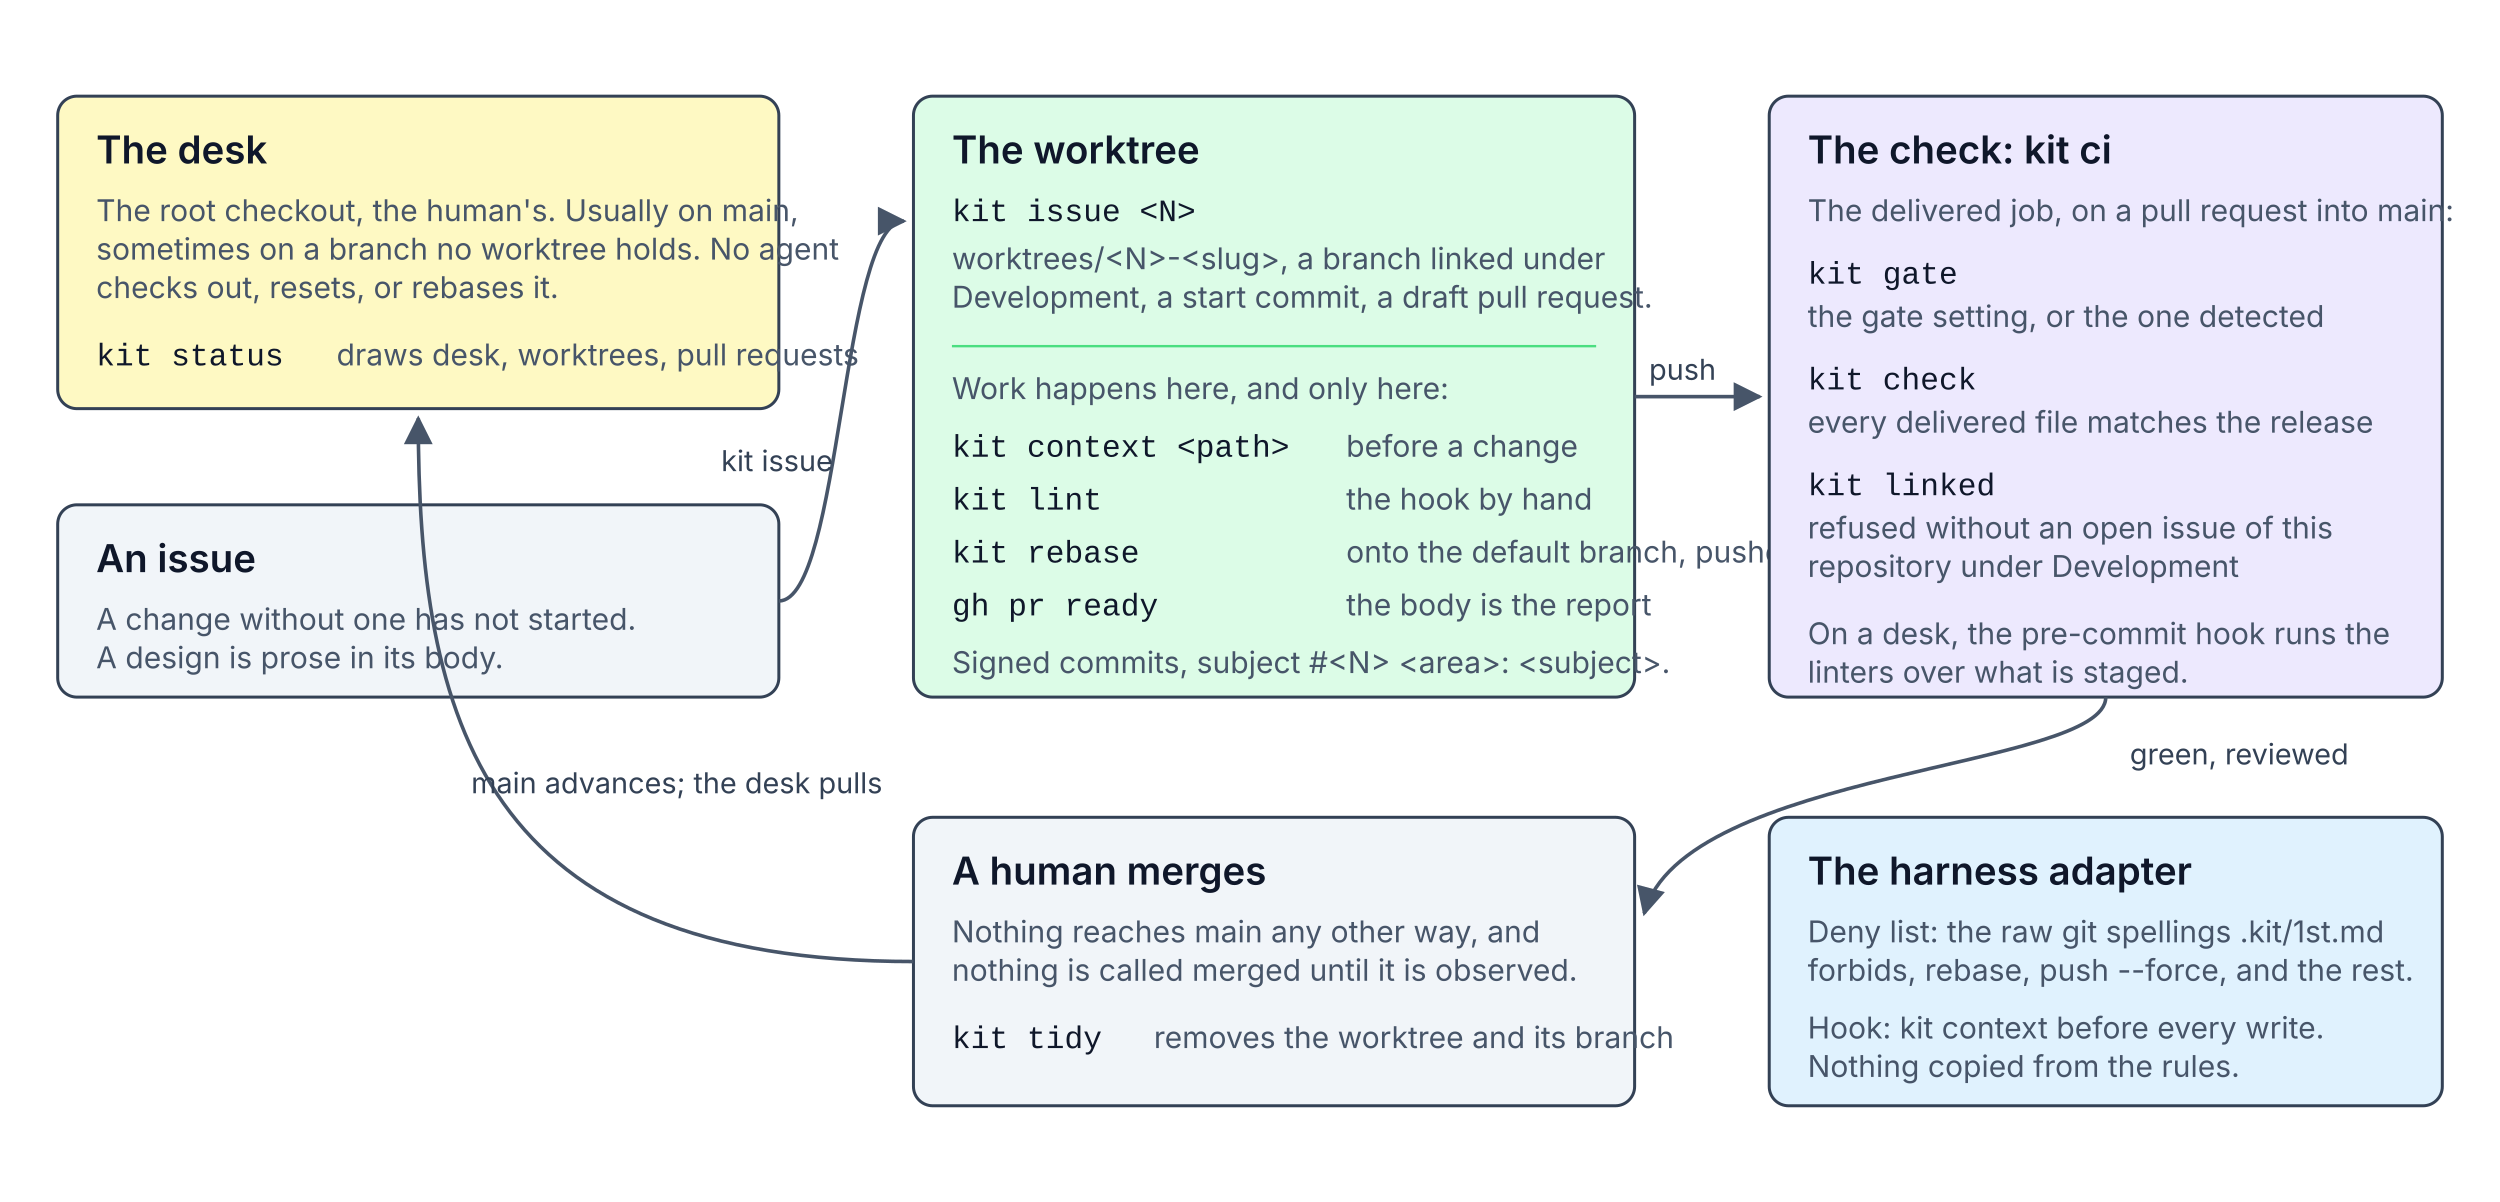
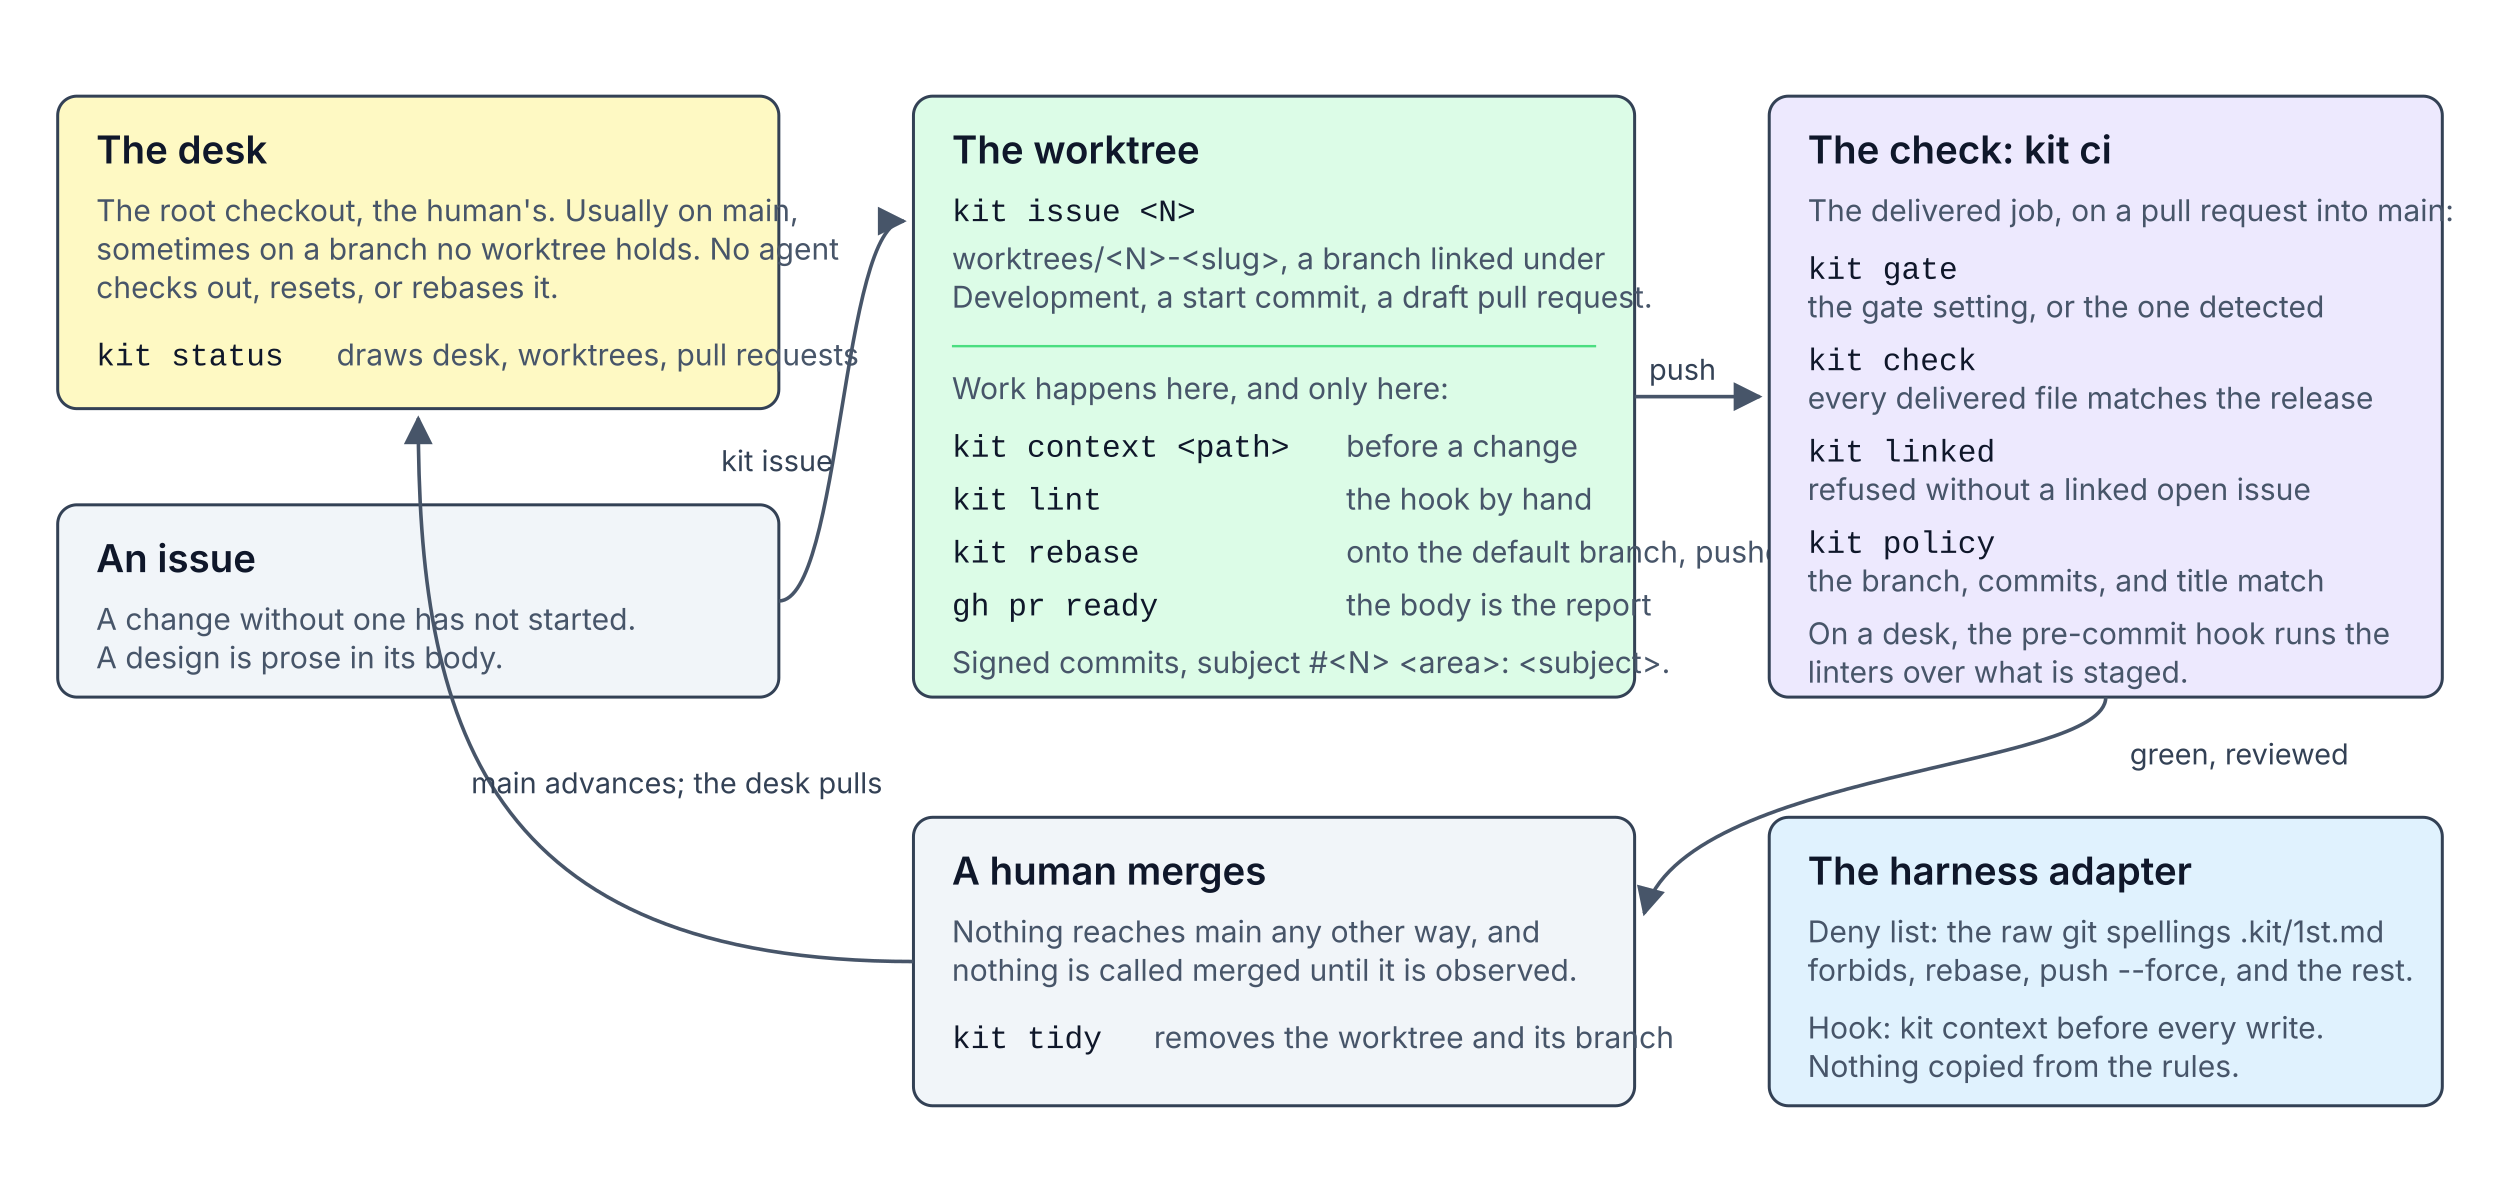
<svg xmlns="http://www.w3.org/2000/svg" viewBox="0 0 1040 500" width="1040" height="500" role="img" aria-labelledby="title desc">
  <defs>
    <marker id="arrow" viewBox="0 0 10 10" refX="9" refY="5" markerWidth="8" markerHeight="8" orient="auto-start-reverse">
      <path d="M 0 0 L 10 5 L 0 10 z" fill="#475569" />
    </marker>
    <style>
      text { font-family: Inter, -apple-system, "Segoe UI", Helvetica, Arial, sans-serif; font-size: 14px; fill: #0f172a; }
      .h { font-size: 16px; font-weight: 600; }
      .m { font-family: "SF Mono", Menlo, Consolas, "Liberation Mono", monospace; font-size: 13px; }
      .d { fill: #475569; font-size: 12.5px; }
      .box { stroke: #334155; stroke-width: 1.25; rx: 8; }
      .edge { stroke: #475569; stroke-width: 1.5; fill: none; marker-end: url(#arrow); }
      .lbl { fill: #334155; font-size: 12px; }
    </style>
  </defs>
  <rect class="box" x="24" y="40" width="300" height="130" fill="#fef9c3" />
  <text class="h" x="40" y="68">The desk</text>
  <text class="d" x="40" y="92">The root checkout, the human's. Usually on main,</text>
  <text class="d" x="40" y="108">sometimes on a branch no worktree holds. No agent</text>
  <text class="d" x="40" y="124">checks out, resets, or rebases it.</text>
  <text class="m" x="40" y="152">kit status</text>
  <text class="d" x="140" y="152">draws desk, worktrees, pull requests</text>
  <rect class="box" x="24" y="210" width="300" height="80" fill="#f1f5f9" />
  <text class="h" x="40" y="238">An issue</text>
  <text class="d" x="40" y="262">A change without one has not started.</text>
  <text class="d" x="40" y="278">A design is prose in its body.</text>
  <rect class="box" x="380" y="40" width="300" height="250" fill="#dcfce7" />
  <text class="h" x="396" y="68">The worktree</text>
  <text class="m" x="396" y="92">kit issue &lt;N&gt;</text>
  <text class="d" x="396" y="112">worktrees/&lt;N&gt;-&lt;slug&gt;, a branch linked under</text>
  <text class="d" x="396" y="128">Development, a start commit, a draft pull request.</text>
  <line x1="396" y1="144" x2="664" y2="144" stroke="#4ade80" stroke-width="1" />
  <text class="d" x="396" y="166">Work happens here, and only here:</text>
  <text class="m" x="396" y="190">kit context &lt;path&gt;</text>
  <text class="d" x="560" y="190">before a change</text>
  <text class="m" x="396" y="212">kit lint</text>
  <text class="d" x="560" y="212">the hook by hand</text>
  <text class="m" x="396" y="234">kit rebase</text>
  <text class="d" x="560" y="234">onto the default branch, pushed</text>
  <text class="m" x="396" y="256">gh pr ready</text>
  <text class="d" x="560" y="256">the body is the report</text>
  <text class="d" x="396" y="280">Signed commits, subject #&lt;N&gt; &lt;area&gt;: &lt;subject&gt;.</text>
  <rect class="box" x="736" y="40" width="280" height="250" fill="#ede9fe" />
  <text class="h" x="752" y="68">The check: kit ci</text>
  <text class="d" x="752" y="92">The delivered job, on a pull request into main:</text>
-   <text class="m" x="752" y="118">kit gate</text>
-   <text class="d" x="752" y="136">the gate setting, or the one detected</text>
-   <text class="m" x="752" y="162">kit check</text>
-   <text class="d" x="752" y="180">every delivered file matches the release</text>
-   <text class="m" x="752" y="206">kit linked</text>
-   <text class="d" x="752" y="224">refused without an open issue of this</text>
-   <text class="d" x="752" y="240">repository under Development</text>
+   <text class="m" x="752" y="116">kit gate</text>
+   <text class="d" x="752" y="132">the gate setting, or the one detected</text>
+   <text class="m" x="752" y="154">kit check</text>
+   <text class="d" x="752" y="170">every delivered file matches the release</text>
+   <text class="m" x="752" y="192">kit linked</text>
+   <text class="d" x="752" y="208">refused without a linked open issue</text>
+   <text class="m" x="752" y="230">kit policy</text>
+   <text class="d" x="752" y="246">the branch, commits, and title match</text>
  <text class="d" x="752" y="268">On a desk, the pre-commit hook runs the</text>
  <text class="d" x="752" y="284">linters over what is staged.</text>
  <rect class="box" x="380" y="340" width="300" height="120" fill="#f1f5f9" />
  <text class="h" x="396" y="368">A human merges</text>
  <text class="d" x="396" y="392">Nothing reaches main any other way, and</text>
  <text class="d" x="396" y="408">nothing is called merged until it is observed.</text>
  <text class="m" x="396" y="436">kit tidy</text>
  <text class="d" x="480" y="436">removes the worktree and its branch</text>
  <rect class="box" x="736" y="340" width="280" height="120" fill="#e0f2fe" />
  <text class="h" x="752" y="368">The harness adapter</text>
  <text class="d" x="752" y="392">Deny list: the raw git spellings .kit/1st.md</text>
  <text class="d" x="752" y="408">forbids, rebase, push --force, and the rest.</text>
  <text class="d" x="752" y="432">Hook: kit context before every write.</text>
  <text class="d" x="752" y="448">Nothing copied from the rules.</text>
  <path class="edge" d="M 324 250 C 350 250, 350 92, 376 92" />
  <text class="lbl" x="300" y="196">kit issue</text>
  <path class="edge" d="M 680 165 L 732 165" />
  <text class="lbl" x="686" y="158">push</text>
  <path class="edge" d="M 876 290 C 876 320, 700 320, 684 380" />
  <text class="lbl" x="886" y="318">green, reviewed</text>
  <path class="edge" d="M 380 400 C 200 400, 174 300, 174 174" />
  <text class="lbl" x="196" y="330">main advances; the desk pulls</text>
</svg>
